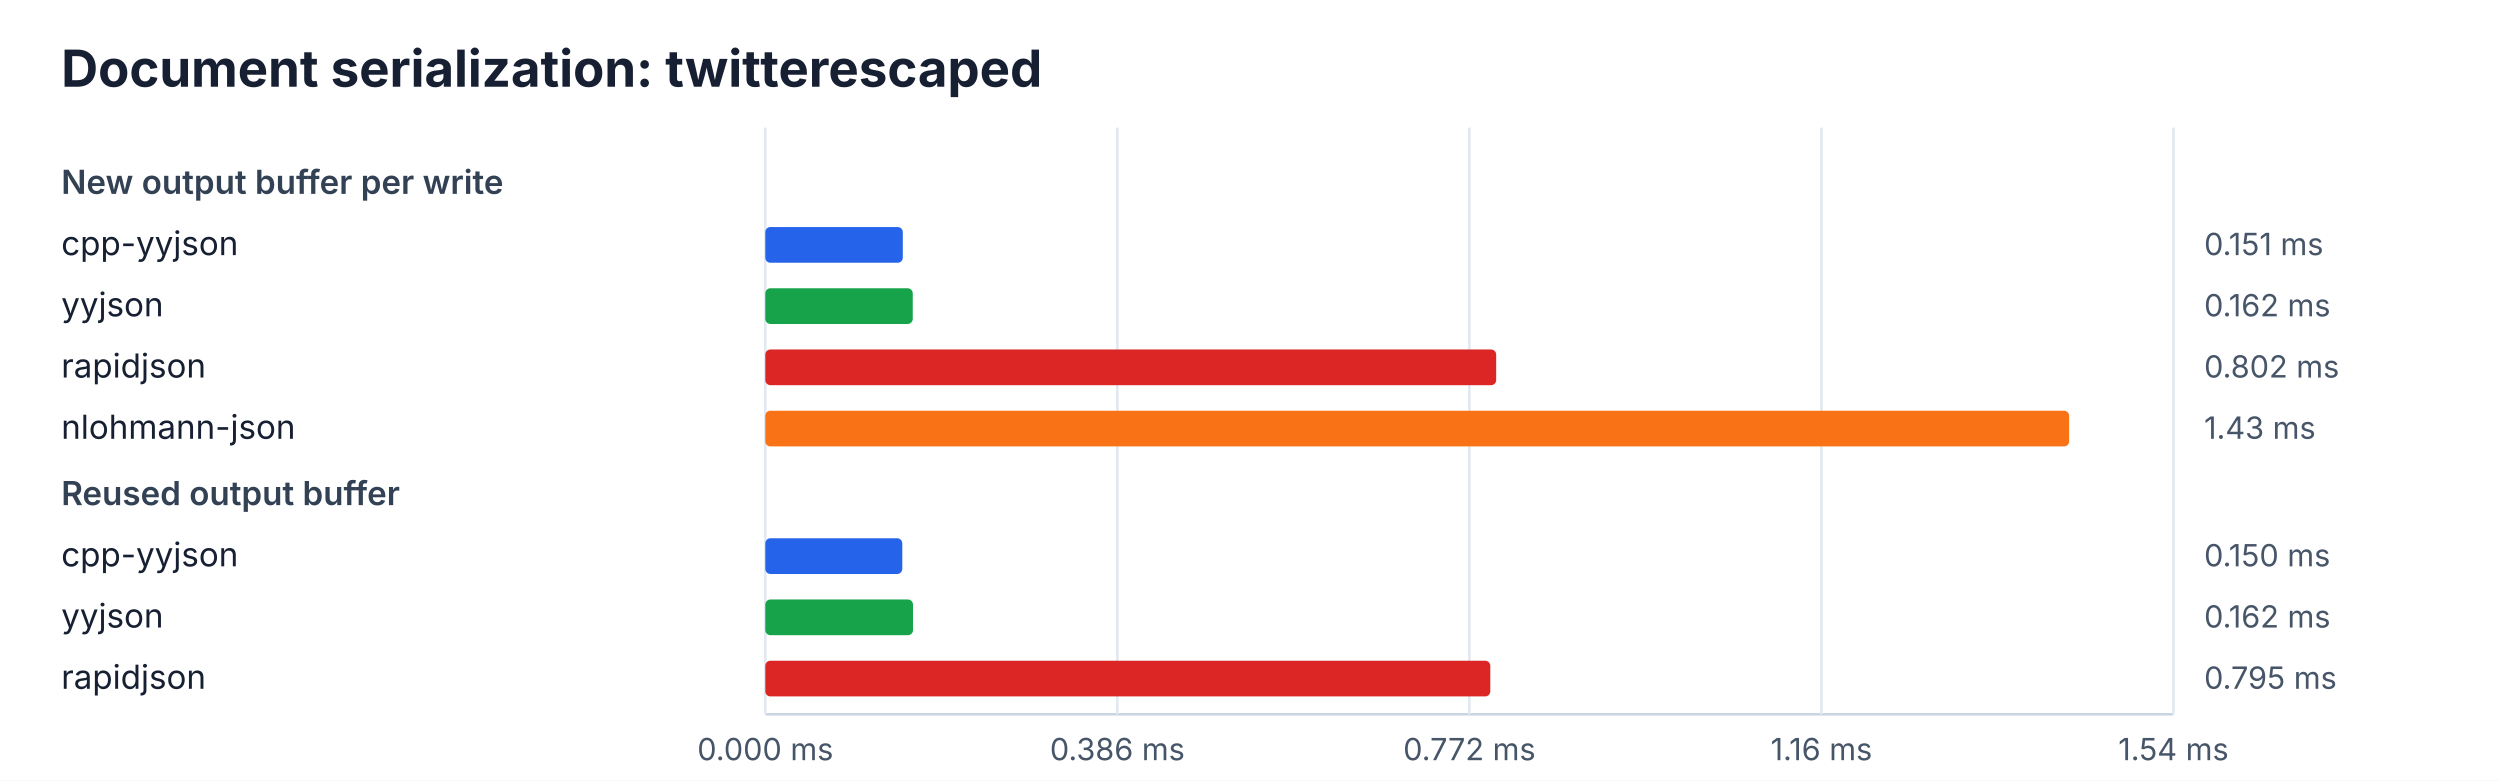
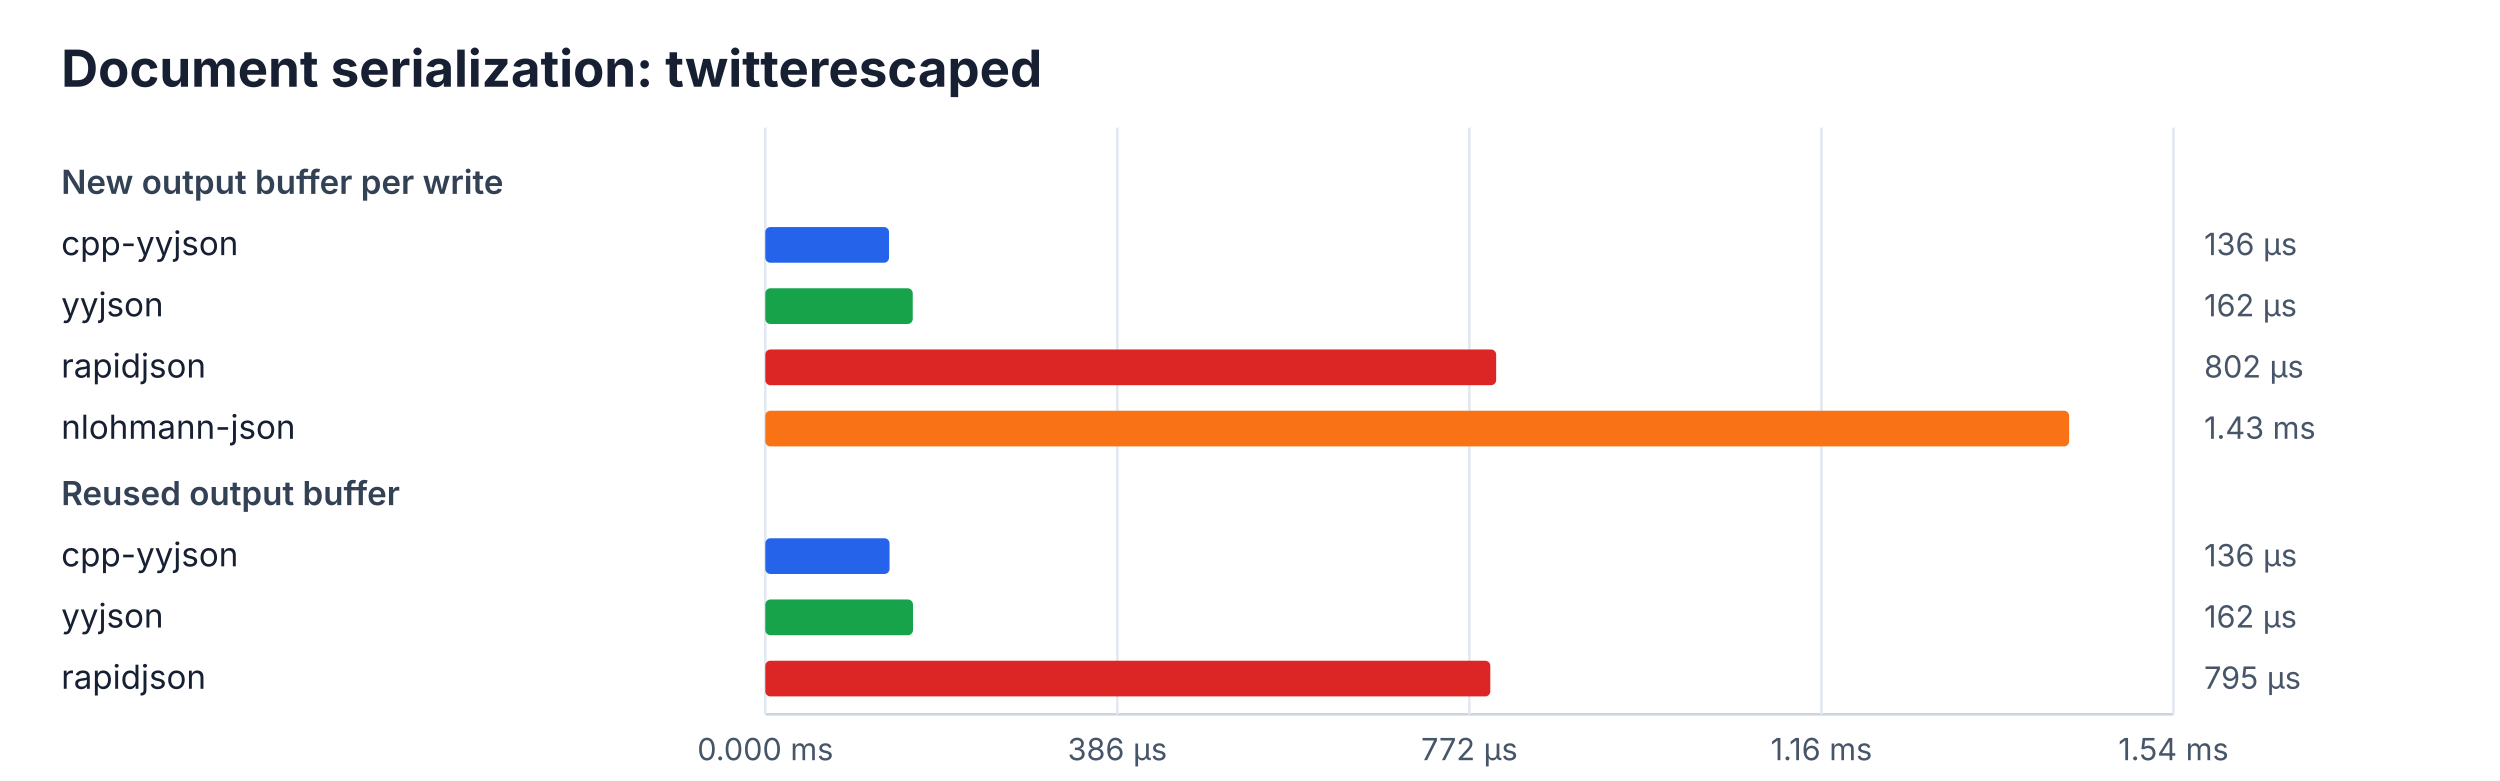
<svg xmlns="http://www.w3.org/2000/svg" width="980" height="306" viewBox="0 0 980 306">
  <rect width="100%" height="100%" fill="#ffffff" />
  <style>text{font-family:ui-sans-serif,system-ui,-apple-system,BlinkMacSystemFont,"Segoe UI",sans-serif;fill:#172033}.title{font-size:20px;font-weight:700}.heading{font-size:13px;font-weight:600;fill:#334155}.label{font-size:13px}.value{font-size:12px;fill:#475569}.axis{stroke:#cbd5e1;stroke-width:1}.grid{stroke:#e2e8f0;stroke-width:1}</style>
  <text x="24" y="34" class="title">Document serialization: twitterescaped</text>
  <line x1="300" y1="280" x2="852" y2="280" class="axis" />
  <line x1="300.0" y1="50" x2="300.0" y2="280" class="grid" />
  <text x="300.0" y="298" class="value" text-anchor="middle">0.000 ms</text>
  <line x1="438.0" y1="50" x2="438.0" y2="280" class="grid" />
-   <text x="438.0" y="298" class="value" text-anchor="middle">0.386 ms</text>
+   <text x="438.0" y="298" class="value" text-anchor="middle">386 µs</text>
  <line x1="576.0" y1="50" x2="576.0" y2="280" class="grid" />
-   <text x="576.0" y="298" class="value" text-anchor="middle">0.772 ms</text>
+   <text x="576.0" y="298" class="value" text-anchor="middle">772 µs</text>
  <line x1="714.0" y1="50" x2="714.0" y2="280" class="grid" />
  <text x="714.0" y="298" class="value" text-anchor="middle">1.16 ms</text>
  <line x1="852.0" y1="50" x2="852.0" y2="280" class="grid" />
  <text x="852.0" y="298" class="value" text-anchor="middle">1.54 ms</text>
  <text x="24" y="76" class="heading">New output buffer per write</text>
  <text x="24" y="100" class="label">cpp-yyjson</text>
-   <rect x="300" y="89" width="53.9" height="14" rx="2" fill="#2563eb" />
-   <text x="864" y="100" class="value">0.151 ms</text>
+   <rect x="300" y="89" width="48.5" height="14" rx="2" fill="#2563eb" />
+   <text x="864" y="100" class="value">136 µs</text>
  <text x="24" y="124" class="label">yyjson</text>
  <rect x="300" y="113" width="57.8" height="14" rx="2" fill="#16a34a" />
-   <text x="864" y="124" class="value">0.162 ms</text>
+   <text x="864" y="124" class="value">162 µs</text>
  <text x="24" y="148" class="label">rapidjson</text>
  <rect x="300" y="137" width="286.5" height="14" rx="2" fill="#dc2626" />
-   <text x="864" y="148" class="value">0.802 ms</text>
+   <text x="864" y="148" class="value">802 µs</text>
  <text x="24" y="172" class="label">nlohmann-json</text>
  <rect x="300" y="161" width="511.1" height="14" rx="2" fill="#f97316" />
  <text x="864" y="172" class="value">1.43 ms</text>
  <text x="24" y="198" class="heading">Reused output buffer</text>
  <text x="24" y="222" class="label">cpp-yyjson</text>
-   <rect x="300" y="211" width="53.7" height="14" rx="2" fill="#2563eb" />
-   <text x="864" y="222" class="value">0.150 ms</text>
+   <rect x="300" y="211" width="48.7" height="14" rx="2" fill="#2563eb" />
+   <text x="864" y="222" class="value">136 µs</text>
  <text x="24" y="246" class="label">yyjson</text>
  <rect x="300" y="235" width="57.9" height="14" rx="2" fill="#16a34a" />
-   <text x="864" y="246" class="value">0.162 ms</text>
+   <text x="864" y="246" class="value">162 µs</text>
  <text x="24" y="270" class="label">rapidjson</text>
  <rect x="300" y="259" width="284.2" height="14" rx="2" fill="#dc2626" />
-   <text x="864" y="270" class="value">0.795 ms</text>
+   <text x="864" y="270" class="value">795 µs</text>
</svg>
